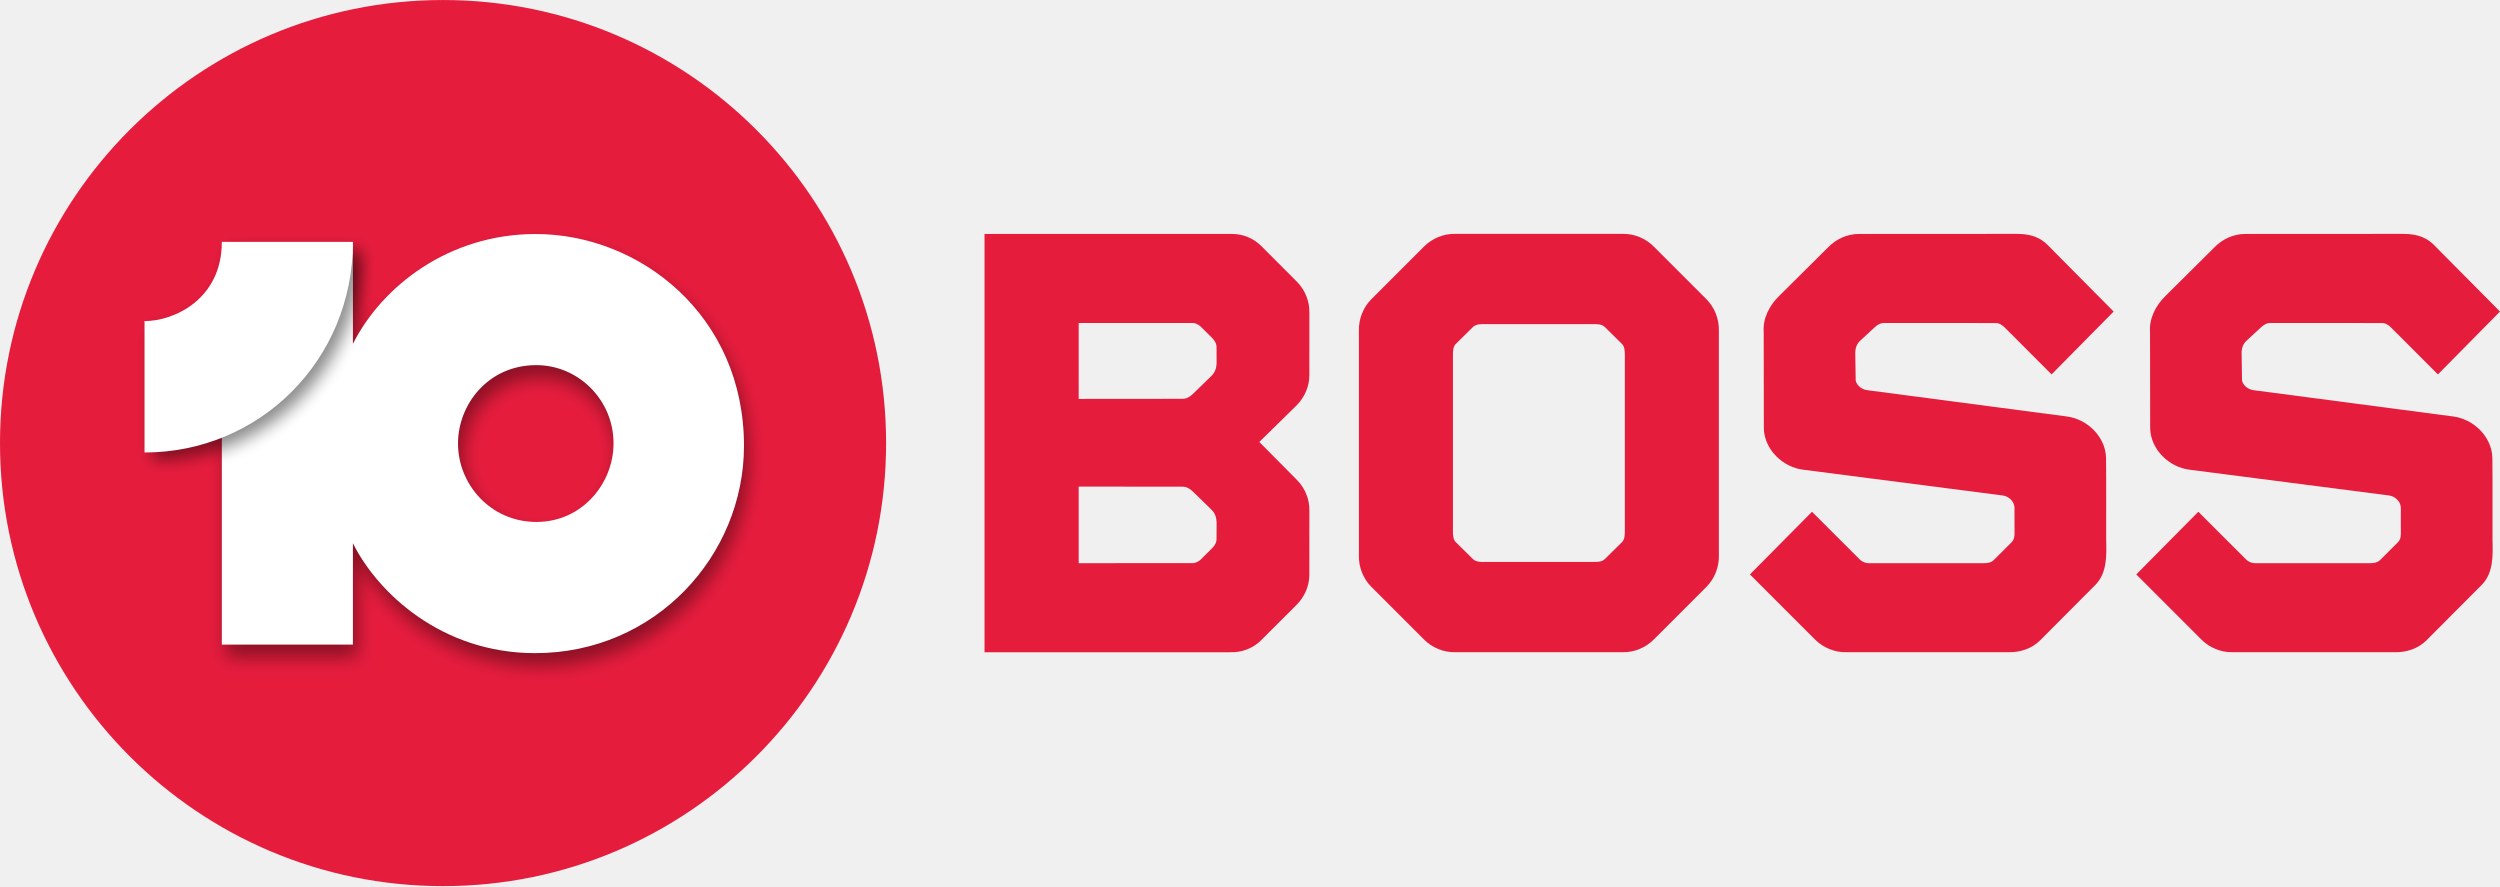
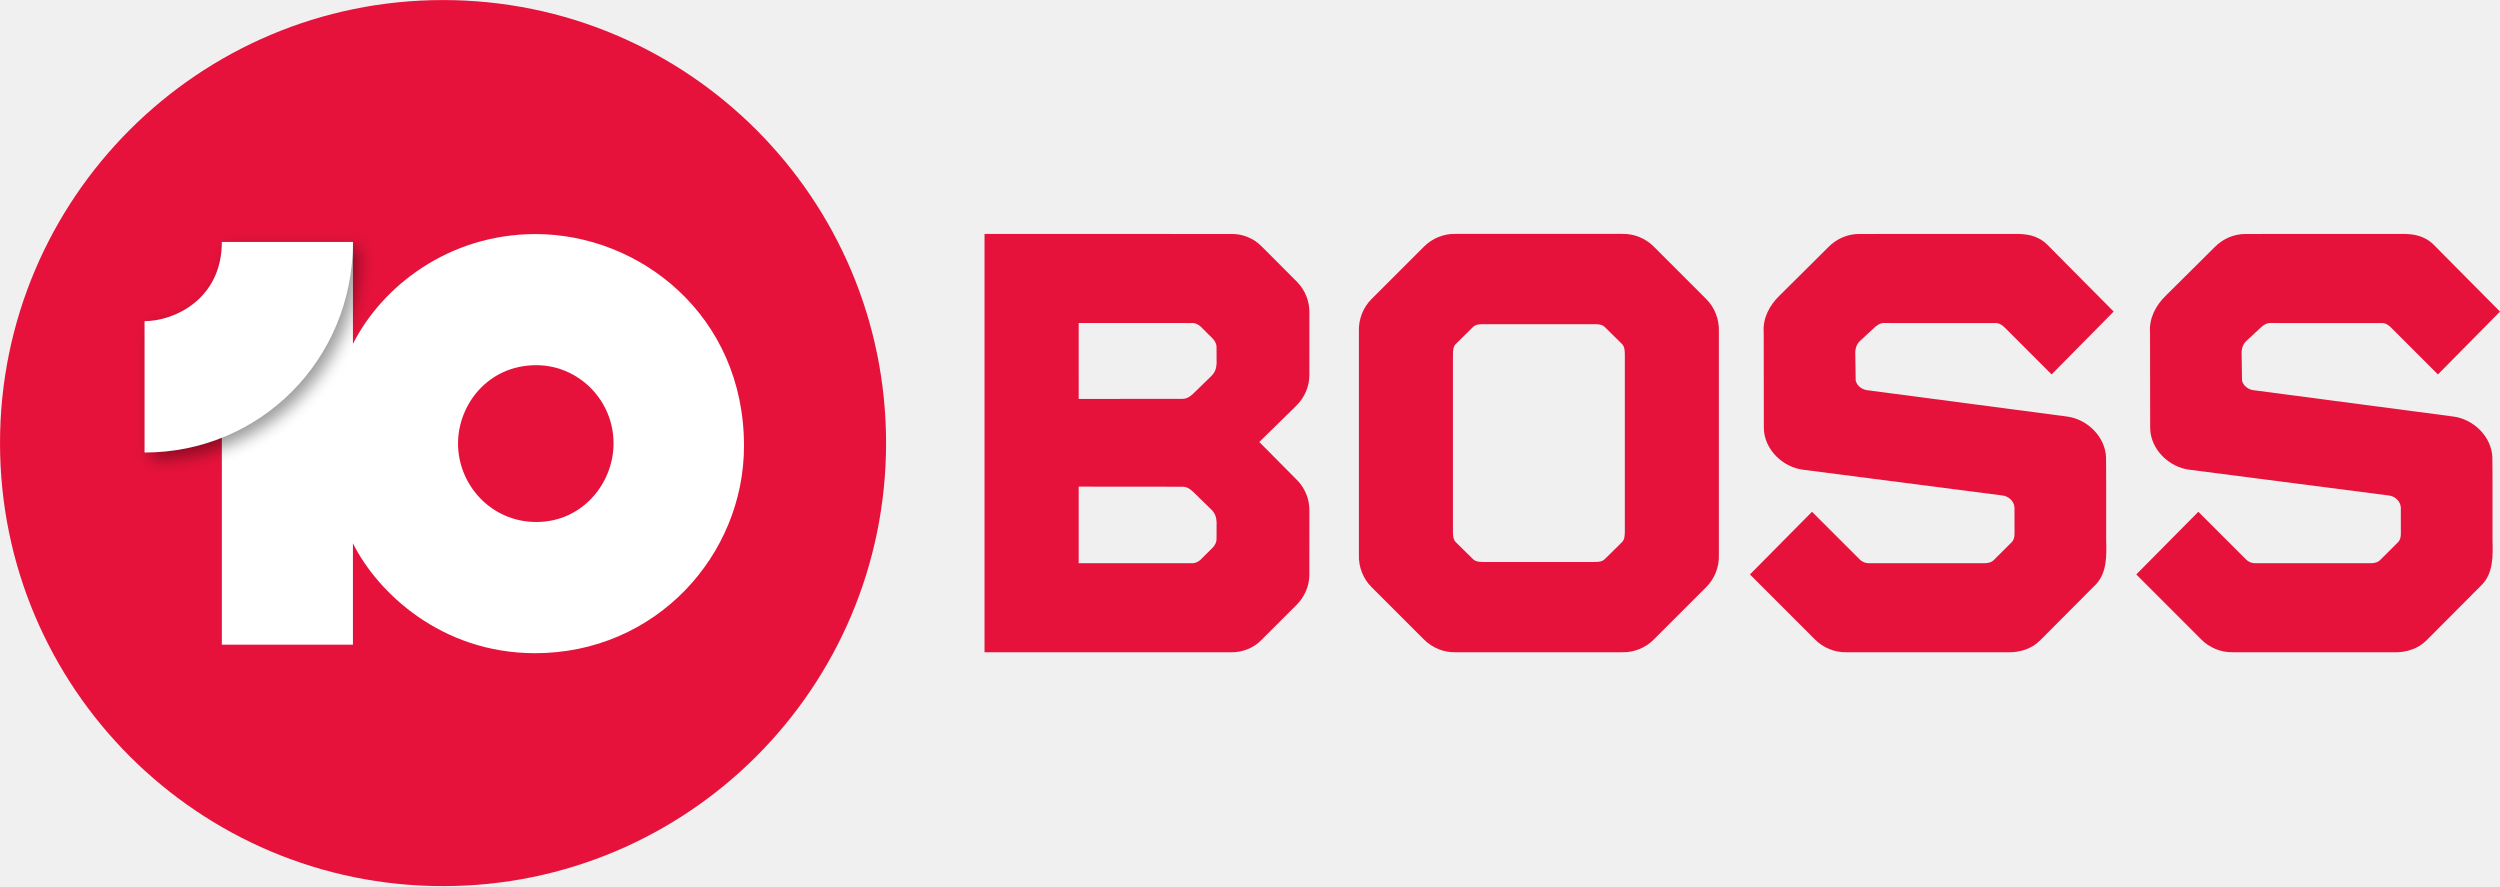
<svg xmlns="http://www.w3.org/2000/svg" id="svg3028" width="2821.4" height="1e3" version="1.1">
  <link id="dark-mode" href="" rel="stylesheet" type="text/css" />
  <style id="dark-mode-custom-style" type="text/css" />
  <defs id="defs3030">
-     <filter id="filter3499" color-interpolation-filters="sRGB">
-       <feFlood id="feFlood3501" flood-color="rgb(0,0,0)" flood-opacity=".4" result="flood" />
-       <feComposite id="feComposite3503" in="flood" in2="SourceGraphic" operator="in" result="composite1" />
-       <feGaussianBlur id="feGaussianBlur3505" result="blur" stdDeviation="8" />
-       <feOffset id="feOffset3507" dx="4" dy="11" result="offset" />
-       <feComposite id="feComposite3509" in="SourceGraphic" in2="offset" result="composite2" />
-     </filter>
-     <filter id="filter3691" color-interpolation-filters="sRGB">
-       <feFlood id="feFlood3693" flood-color="rgb(0,0,0)" flood-opacity=".45" result="flood" />
-       <feComposite id="feComposite3695" in="flood" in2="SourceGraphic" operator="in" result="composite1" />
-       <feGaussianBlur id="feGaussianBlur3697" result="blur" stdDeviation="7" />
-       <feOffset id="feOffset3699" dx="7" dy="7" result="offset" />
-       <feComposite id="feComposite3701" in="SourceGraphic" in2="offset" result="composite2" />
+     <filter id="filter3312-7" color-interpolation-filters="sRGB">
+       <feFlood id="feFlood3314-2" flood-color="rgb(0,0,0)" flood-opacity=".4" result="flood" />
+       <feComposite id="feComposite3316-4" in="flood" in2="SourceGraphic" operator="in" result="composite1" />
+       <feGaussianBlur id="feGaussianBlur3318-7" result="blur" stdDeviation="7" />
+       <feOffset id="feOffset3320-4" dx="6" dy="6" result="offset" />
+       <feComposite id="feComposite3322-3" in="SourceGraphic" in2="offset" result="composite2" />
    </filter>
  </defs>
-   <g id="g943" transform="translate(-14.299 -557.49)">
-     <path id="path3074" transform="matrix(1.3508 0 0 1.3508 -94.487 -1960.7)" d="m820.85 2234.4a370.16 370.16 0 0 1-370.16 370.16 370.16 370.16 0 0 1-370.16-370.16 370.16 370.16 0 0 1 370.16-370.16 370.16 370.16 0 0 1 370.16 370.16z" fill="#e61c3d" />
-     <g id="g937" fill="#fff">
-       <path id="path3068" transform="matrix(1.2644 0 0 1.2644 -91.912 -1320.3)" d="m562.09 1694c-77.563 0-137.11 46.605-163.09 98v-91l-117 69v290.5h117v-90.5c21.802 43.811 78.73 98.094 162.62 98.094 107.59 0 186.44-87.222 186.44-185.06 0-116.48-92.998-189.03-185.97-189.03zm0.625 117.03c37.4 0 68.906 30.907 68.906 69.813 0 35.706-27.902 70.156-68.844 70.156-40.716 0-69.969-33.399-69.969-70.031 0-34.669 26.701-69.938 69.906-69.938z" filter="url(#filter3499)" />
-       <path id="path3072" transform="matrix(1.2644 0 0 1.2644 -91.912 -1320.3)" d="m213 1889v-117.28c26.456 0 69-19.562 69-70.721h117c0 106.13-83.701 188-186 188z" filter="url(#filter3691)" />
+   <g id="g880" transform="matrix(1.3333 0 0 1.3333 -.43418 633.67)">
+     <path id="path3074-3" d="m750.34-100.22a375 375 0 0 1-375 375 375 375 0 0 1-375-375 375 375 0 0 1 375-375 375 375 0 0 1 375 375z" fill="#e6123b" />
+     <path id="path3068-1" d="m453.72-277.14c-73.554 0-130.02 44.196-154.66 92.935v-86.297l-110.95 65.434 2.9e-4 275.49h110.95v-85.822c20.675 41.547 74.661 93.024 154.22 93.024 102.03 0 176.8-82.714 176.8-175.5 0-110.46-88.192-179.26-176.36-179.26zm0.593 110.98c35.467 0 65.345 29.31 65.345 66.204 0 33.86-26.46 66.53-65.286 66.53-38.612 0-66.353-31.672-66.353-66.412 0-32.877 25.321-66.323 66.293-66.323z" fill="#fff" />
+     <path id="path3072-5" transform="matrix(.94832 0 0 .94832 -79.319 -1883.6)" d="m213 1889v-117.28c26.456 0 69-19.562 69-70.721h117c0 106.13-83.701 188-186 188z" fill="#fff" filter="url(#filter3312-7)" />
+   </g>
+   <g id="g844" transform="translate(0 .032401)">
+     <g id="g874" fill="#e6123b" stroke-width="2.074">
+       <path id="path11" d="m1111.1 263.98v472.11c92.484 0.021 184.96-0.021 277.42 0 12.608 0.415 25.277-4.211 34.297-13.107l40.582-40.518c8.813-8.834 14.203-21.006 14.286-33.51l0.043-72.516c0.228-12.649-4.727-25.154-13.499-34.236l-43.03-43.422 41.621-40.828c9.331-9.082 15.012-21.836 14.887-34.941l0.021-70.423c0.187-12.711-4.894-25.257-13.769-34.34l-40.251-40.333c-8.688-8.792-20.84-13.974-33.24-13.891zm106.26 100.51 127.39 0.04c3.994-0.277 7.157 1.384 9.969 3.712l13.918 13.842c2.502 2.817 4.446 5.966 4.292 9.963l0.088 18.158c-0.311 5.748-1.825 10.246-6.452 14.617l-20.033 19.492c-3.361 3.204-7.077 5.774-11.986 5.774l-117.18 0.103zm0 184.66 117.18 0.103c4.91 0 8.625 2.573 11.986 5.777l20.033 19.492c4.627 4.37 6.14 8.869 6.452 14.617l-0.088 18.881c0.154 3.998-1.79 7.149-4.292 9.966l-13.918 13.842c-2.812 2.328-5.975 3.986-9.969 3.709l-127.39 0.043z" />
+       <path id="path13" d="m1642.3 263.93c-13.105-0.29-26.044 5.081-35.272 14.371l-59.223 59.202c-9.476 9.435-14.642 22.79-14.207 36.144v252.7c-0.435 13.354 4.73 26.709 14.207 36.144l59.223 59.202c9.228 9.29 22.167 14.661 35.272 14.371h188.85c13.105 0.29 26.044-5.081 35.272-14.371l59.223-59.202c9.477-9.435 14.639-22.79 14.204-36.144v-252.7c0.435-13.354-4.73-26.709-14.207-36.144l-59.223-59.202c-9.228-9.29-22.167-14.661-35.272-14.371zm155.57 101.88c4.5 0.021 9.624-0.207 13.15 3.132l18.869 18.62c3.857 3.256 3.774 8.585 3.836 13.168v198.54c-0.062 4.583 0.021 9.912-3.836 13.168l-18.872 18.623c-3.525 3.339-8.647 3.108-13.146 3.129l-122.29 3e-3c-4.5-0.021-9.624 0.207-13.15-3.132l-18.869-18.62c-3.857-3.256-3.774-8.585-3.837-13.168v-198.54c0.062-4.583-0.021-9.912 3.837-13.168l18.869-18.62c3.525-3.339 8.65-3.111 13.15-3.132z" />
+       <path id="path15" d="m2063.6 278.66c8.979-9.124 21.504-14.661 34.339-14.64l172.34-0.062c10.057-0.166 20.591 0.083 29.778 4.728 7.755 3.525 13.188 10.285 19.098 16.154l66.232 66.771-70.048 70.918-52.38-52.401c-3.007-3.111-6.822-5.827-11.343-5.557l-124.6-0.042c-5.163-0.435-9.352 2.862-12.794 6.242l-13.676 12.63c-4.716 3.942-6.518 8.445-6.761 14.067l0.468 32.028c1.493 6.304 7.714 10.472 13.976 10.97l223.99 29.508c23.059 2.779 43.754 22.582 44.562 46.304 0.373 31.063 0.041 62.126 0.166 93.189 0.456 17.128 1.078 36.372-11.426 49.85l-63.339 63.588c-9.725 9.563-22.677 13.107-34.08 13.178l-184.55-0.021c-13.168 0.29-26.128-5.163-35.356-14.495l-73.282-73.303 70.027-70.711 52.961 52.898c3.131 3.504 7.652 5.454 12.38 5.122h128.9c4.127 0.166 8.44-0.892 11.384-3.981l19.824-19.803c2.418-2.418 2.979-5.66 3.123-8.956l-0.054-30.361c-0.456-7.113-6.988-12.753-13.893-13.375l-224.1-28.948c-23.328-2.613-44.334-22.769-44.874-46.781l-0.145-108.18c-1.25-15.891 6.46-30.474 17.529-41.304z" />
+       <path id="path15-1" d="m2499.6 278.66c8.979-9.124 21.504-14.661 34.339-14.64l172.34-0.062c10.057-0.166 20.591 0.083 29.778 4.728 7.755 3.525 13.188 10.285 19.098 16.154l66.232 66.771-70.048 70.918-52.38-52.401c-3.007-3.111-6.822-5.827-11.343-5.557l-124.6-0.042c-5.163-0.435-9.352 2.862-12.794 6.242l-13.676 12.63c-4.716 3.942-6.518 8.445-6.761 14.067l0.468 32.028c1.493 6.304 7.714 10.472 13.976 10.97l223.99 29.508c23.059 2.779 43.754 22.582 44.562 46.304 0.373 31.063 0.041 62.126 0.166 93.189 0.456 17.128 1.078 36.372-11.426 49.85l-63.339 63.588c-9.725 9.563-22.677 13.107-34.08 13.178l-184.55-0.021c-13.168 0.29-26.128-5.163-35.356-14.495l-73.282-73.303 70.027-70.711 52.961 52.898c3.131 3.504 7.652 5.454 12.38 5.122h128.9c4.127 0.166 8.44-0.892 11.384-3.981l19.824-19.803c2.418-2.418 2.979-5.66 3.123-8.956l-0.054-30.361c-0.456-7.113-6.988-12.753-13.893-13.375l-224.1-28.948c-23.328-2.613-44.334-22.769-44.874-46.781l-0.145-108.18c-1.25-15.891 6.46-30.474 17.529-41.304z" />
    </g>
  </g>
-   <g id="g874" fill="#e61c3d" stroke-width="2.074">
-     <path id="path11" d="m1111.1 263.98v472.11c92.484 0.021 184.96-0.021 277.42 0 12.608 0.415 25.277-4.211 34.297-13.107l40.582-40.518c8.813-8.834 14.203-21.006 14.286-33.51l0.043-72.516c0.228-12.649-4.727-25.154-13.499-34.236l-43.03-43.422 41.621-40.828c9.331-9.082 15.012-21.836 14.887-34.941l0.021-70.423c0.187-12.711-4.894-25.257-13.769-34.34l-40.251-40.333c-8.688-8.792-20.84-13.974-33.24-13.891zm106.26 100.51 127.39 0.04c3.994-0.277 7.157 1.384 9.969 3.712l13.918 13.842c2.502 2.817 4.446 5.966 4.292 9.963l0.088 18.158c-0.311 5.748-1.825 10.246-6.452 14.617l-20.033 19.492c-3.361 3.204-7.077 5.774-11.986 5.774l-117.18 0.103zm0 184.66 117.18 0.103c4.91 0 8.625 2.573 11.986 5.777l20.033 19.492c4.627 4.37 6.14 8.869 6.452 14.617l-0.088 18.881c0.154 3.998-1.79 7.149-4.292 9.966l-13.918 13.842c-2.812 2.328-5.975 3.986-9.969 3.709l-127.39 0.043z" />
-     <path id="path13" d="m1642.3 263.93c-13.105-0.29-26.044 5.081-35.272 14.371l-59.223 59.202c-9.476 9.435-14.642 22.79-14.207 36.144v252.7c-0.435 13.354 4.73 26.709 14.207 36.144l59.223 59.202c9.228 9.29 22.167 14.661 35.272 14.371h188.85c13.105 0.29 26.044-5.081 35.272-14.371l59.223-59.202c9.477-9.435 14.639-22.79 14.204-36.144v-252.7c0.435-13.354-4.73-26.709-14.207-36.144l-59.223-59.202c-9.228-9.29-22.167-14.661-35.272-14.371zm155.57 101.88c4.5 0.021 9.624-0.207 13.15 3.132l18.869 18.62c3.857 3.256 3.774 8.585 3.836 13.168v198.54c-0.062 4.583 0.021 9.912-3.836 13.168l-18.872 18.623c-3.525 3.339-8.647 3.108-13.146 3.129l-122.29 3e-3c-4.5-0.021-9.624 0.207-13.15-3.132l-18.869-18.62c-3.857-3.256-3.774-8.585-3.837-13.168v-198.54c0.062-4.583-0.021-9.912 3.837-13.168l18.869-18.62c3.525-3.339 8.65-3.111 13.15-3.132z" />
-     <path id="path15" d="m2063.6 278.66c8.979-9.124 21.504-14.661 34.339-14.64l172.34-0.062c10.057-0.166 20.591 0.083 29.778 4.728 7.755 3.525 13.188 10.285 19.098 16.154l66.232 66.771-70.048 70.918-52.38-52.401c-3.007-3.111-6.822-5.827-11.343-5.557l-124.6-0.042c-5.163-0.435-9.352 2.862-12.794 6.242l-13.676 12.63c-4.716 3.942-6.518 8.445-6.761 14.067l0.468 32.028c1.493 6.304 7.714 10.472 13.976 10.97l223.99 29.508c23.059 2.779 43.754 22.582 44.562 46.304 0.373 31.063 0.041 62.126 0.166 93.189 0.456 17.128 1.078 36.372-11.426 49.85l-63.339 63.588c-9.725 9.563-22.677 13.107-34.08 13.178l-184.55-0.021c-13.168 0.29-26.128-5.163-35.356-14.495l-73.282-73.303 70.027-70.711 52.961 52.898c3.131 3.504 7.652 5.454 12.38 5.122h128.9c4.127 0.166 8.44-0.892 11.384-3.981l19.824-19.803c2.418-2.418 2.979-5.66 3.123-8.956l-0.054-30.361c-0.456-7.113-6.988-12.753-13.893-13.375l-224.1-28.948c-23.328-2.613-44.334-22.769-44.874-46.781l-0.145-108.18c-1.25-15.891 6.46-30.474 17.529-41.304z" />
-     <path id="path15-1" d="m2499.6 278.66c8.979-9.124 21.504-14.661 34.339-14.64l172.34-0.062c10.057-0.166 20.591 0.083 29.778 4.728 7.755 3.525 13.188 10.285 19.098 16.154l66.232 66.771-70.048 70.918-52.38-52.401c-3.007-3.111-6.822-5.827-11.343-5.557l-124.6-0.042c-5.163-0.435-9.352 2.862-12.794 6.242l-13.676 12.63c-4.716 3.942-6.518 8.445-6.761 14.067l0.468 32.028c1.493 6.304 7.714 10.472 13.976 10.97l223.99 29.508c23.059 2.779 43.754 22.582 44.562 46.304 0.373 31.063 0.041 62.126 0.166 93.189 0.456 17.128 1.078 36.372-11.426 49.85l-63.339 63.588c-9.725 9.563-22.677 13.107-34.08 13.178l-184.55-0.021c-13.168 0.29-26.128-5.163-35.356-14.495l-73.282-73.303 70.027-70.711 52.961 52.898c3.131 3.504 7.652 5.454 12.38 5.122h128.9c4.127 0.166 8.44-0.892 11.384-3.981l19.824-19.803c2.418-2.418 2.979-5.66 3.123-8.956l-0.054-30.361c-0.456-7.113-6.988-12.753-13.893-13.375l-224.1-28.948c-23.328-2.613-44.334-22.769-44.874-46.781l-0.145-108.18c-1.25-15.891 6.46-30.474 17.529-41.304z" />
-   </g>
</svg>
